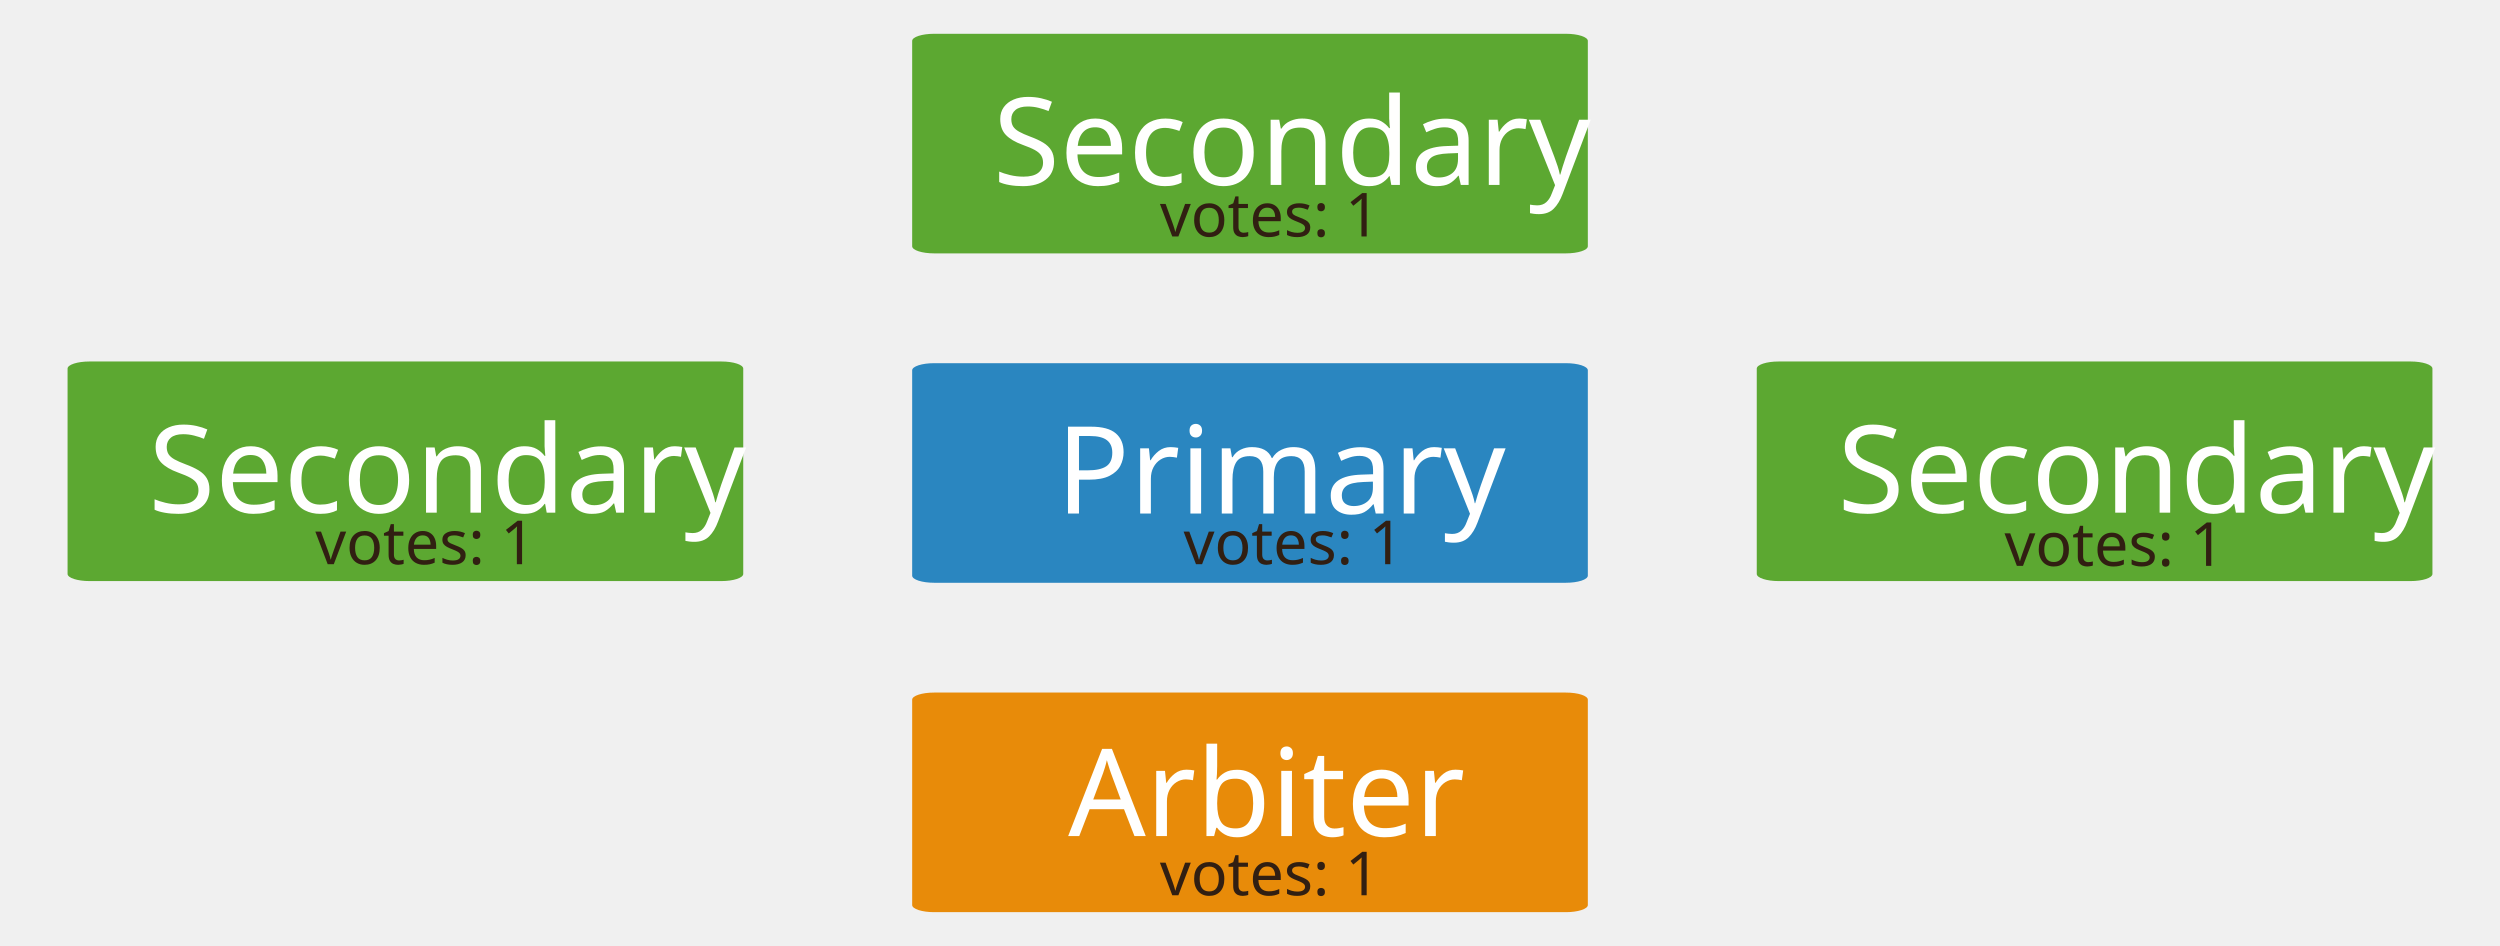
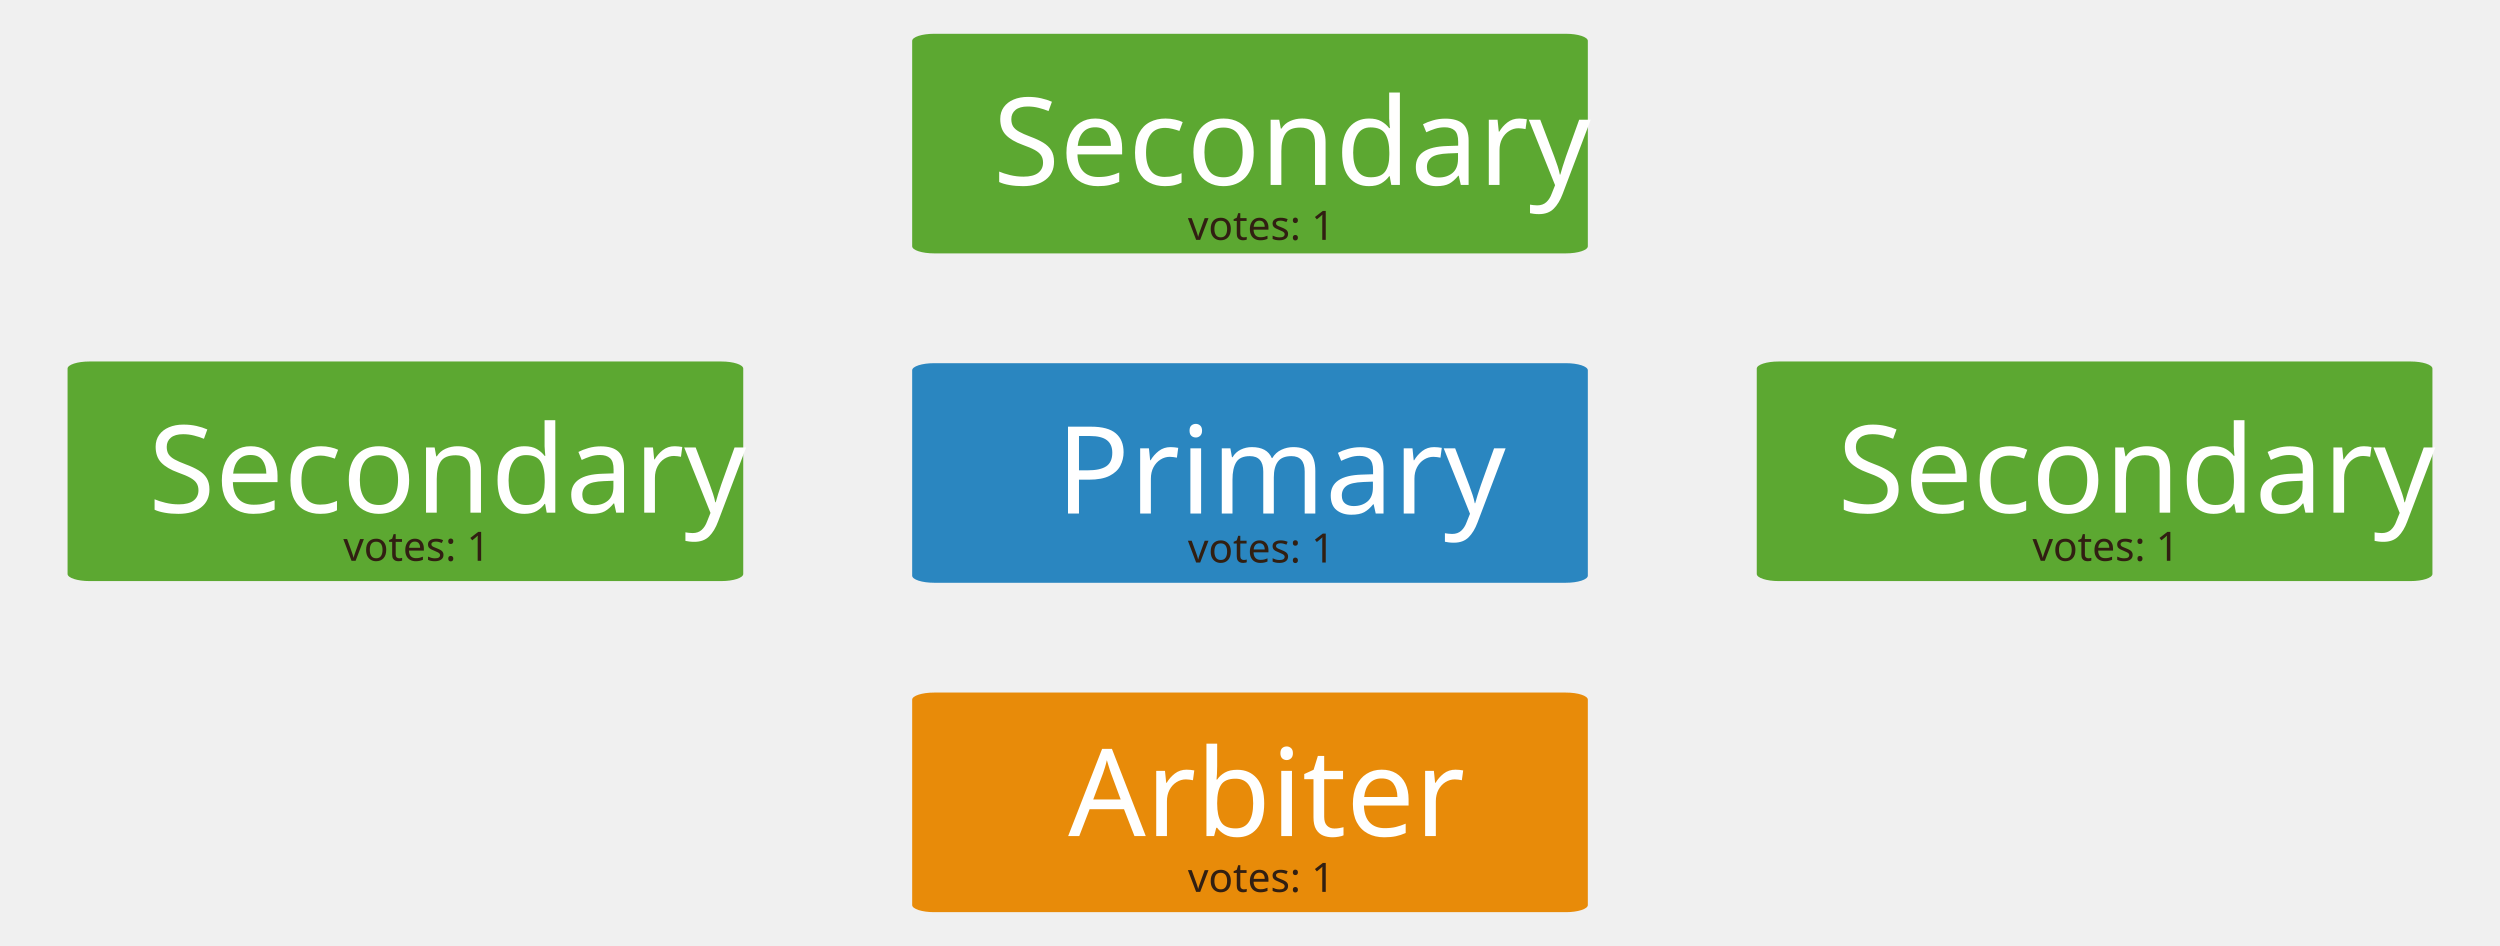
<svg xmlns="http://www.w3.org/2000/svg" version="1.1" x="0px" y="0px" width="740" height="280" viewBox="0, 0, 740, 280">
  <g id="Layer 1">
    <g>
      <path d="M470,207.11 C470,205.945 467.094,205 463.504,205 L276.496,205 C272.91,205 270,205.945 270,207.11 L270,267.888 C270,269.054 272.91,270 276.496,270 L463.504,270 C467.094,270 470,269.054 470,267.888 L470,207.11" fill="#E88B09" />
      <text transform="matrix(1, -0, 0, 1, 370, 235.479)">
        <tspan x="-53.824" y="12" font-family="GillSans" font-size="36" fill="#FFFFFE">Arbiter</tspan>
      </text>
-       <text transform="matrix(1, 0, 0, 1, 370, 259.5)">
-         <tspan x="-26.666" y="5.5" font-family="GillSans-Light" font-size="18" fill="#311F12">votes: 1</tspan>
+       <text transform="matrix(1, 0, 0, 1, 370, 261.5)">
+         <tspan x="-18.381" y="2.5" font-family="GillSans" font-size="12" fill="#311F12">votes: 1</tspan>
      </text>
    </g>
    <text transform="matrix(1, 0, 0, 1, 627.641, -0.458)" />
    <g>
      <path d="M220,109.11 C220,107.945 217.094,107 213.504,107 L26.496,107 C22.91,107 20,107.945 20,109.11 L20,169.888 C20,171.054 22.91,172 26.496,172 L213.504,172 C217.094,172 220,171.054 220,169.888 L220,109.11" fill="#5CA831" />
      <text transform="matrix(1, -0, 0, 1, 120, 139.5)">
        <tspan x="-76.087" y="12.242" font-family="GillSans" font-size="36" fill="#FFFFFE">Secondary</tspan>
      </text>
    </g>
-     <text transform="matrix(1, 0, 0, 1, 120, 161.5)">
-       <tspan x="-26.666" y="5.5" font-family="GillSans-Light" font-size="18" fill="#311F12">votes: 1</tspan>
+     <text transform="matrix(1, 0, 0, 1, 120, 163.5)">
+       <tspan x="-18.381" y="2.5" font-family="GillSans" font-size="12" fill="#311F12">votes: 1</tspan>
    </text>
    <g>
      <path d="M470,109.61 C470,108.445 467.094,107.5 463.504,107.5 L276.496,107.5 C272.91,107.5 270,108.445 270,109.61 L270,170.388 C270,171.554 272.91,172.5 276.496,172.5 L463.504,172.5 C467.094,172.5 470,171.554 470,170.388 L470,109.61" fill="#2A86C0" />
-       <text transform="matrix(1, 0, 0, 1, 377.014, 161.5)">
-         <tspan x="-26.666" y="5.5" font-family="GillSans-Light" font-size="18" fill="#311F12">votes: 1</tspan>
+       <text transform="matrix(1, 0, 0, 1, 370, 164)">
+         <tspan x="-18.381" y="2.5" font-family="GillSans" font-size="12" fill="#311F12">votes: 1</tspan>
      </text>
    </g>
    <text transform="matrix(1, 0, 0, 1, 370, 140)">
      <tspan x="-57.357" y="12" font-family="GillSans" font-size="36" fill="#FFFFFF">Primary</tspan>
    </text>
    <g>
      <g>
        <path d="M720,109.11 C720,107.945 717.094,107 713.504,107 L526.496,107 C522.91,107 520,107.945 520,109.11 L520,169.888 C520,171.054 522.91,172 526.496,172 L713.504,172 C717.094,172 720,171.054 720,169.888 L720,109.11" fill="#5CA831" />
        <text transform="matrix(1, -0, 0, 1, 620, 139.5)">
          <tspan x="-76.087" y="12.242" font-family="GillSans" font-size="36" fill="#FFFFFE">Secondary</tspan>
        </text>
      </g>
-       <text transform="matrix(1, 0, 0, 1, 620, 162)">
-         <tspan x="-26.666" y="5.5" font-family="GillSans-Light" font-size="18" fill="#311F12">votes: 1</tspan>
+       <text transform="matrix(1, 0, 0, 1, 620, 163.5)">
+         <tspan x="-18.381" y="2.5" font-family="GillSans" font-size="12" fill="#311F12">votes: 1</tspan>
      </text>
    </g>
    <g>
      <path d="M470,12.11 C470,10.945 467.094,10 463.504,10 L276.496,10 C272.91,10 270,10.945 270,12.11 L270,72.888 C270,74.054 272.91,75 276.496,75 L463.504,75 C467.094,75 470,74.054 470,72.888 L470,12.11" fill="#5CA831" />
      <text transform="matrix(1, -0, 0, 1, 370, 42.5)">
        <tspan x="-76.087" y="12.242" font-family="GillSans" font-size="36" fill="#FFFFFE">Secondary</tspan>
      </text>
    </g>
-     <text transform="matrix(1, 0, 0, 1, 370, 64.5)">
-       <tspan x="-26.666" y="5.5" font-family="GillSans-Light" font-size="18" fill="#311F12">votes: 1</tspan>
+     <text transform="matrix(1, 0, 0, 1, 370, 67.5)">
+       <tspan x="-18.381" y="3.5" font-family="GillSans" font-size="12" fill="#311F12">votes: 1</tspan>
    </text>
  </g>
  <defs />
</svg>
